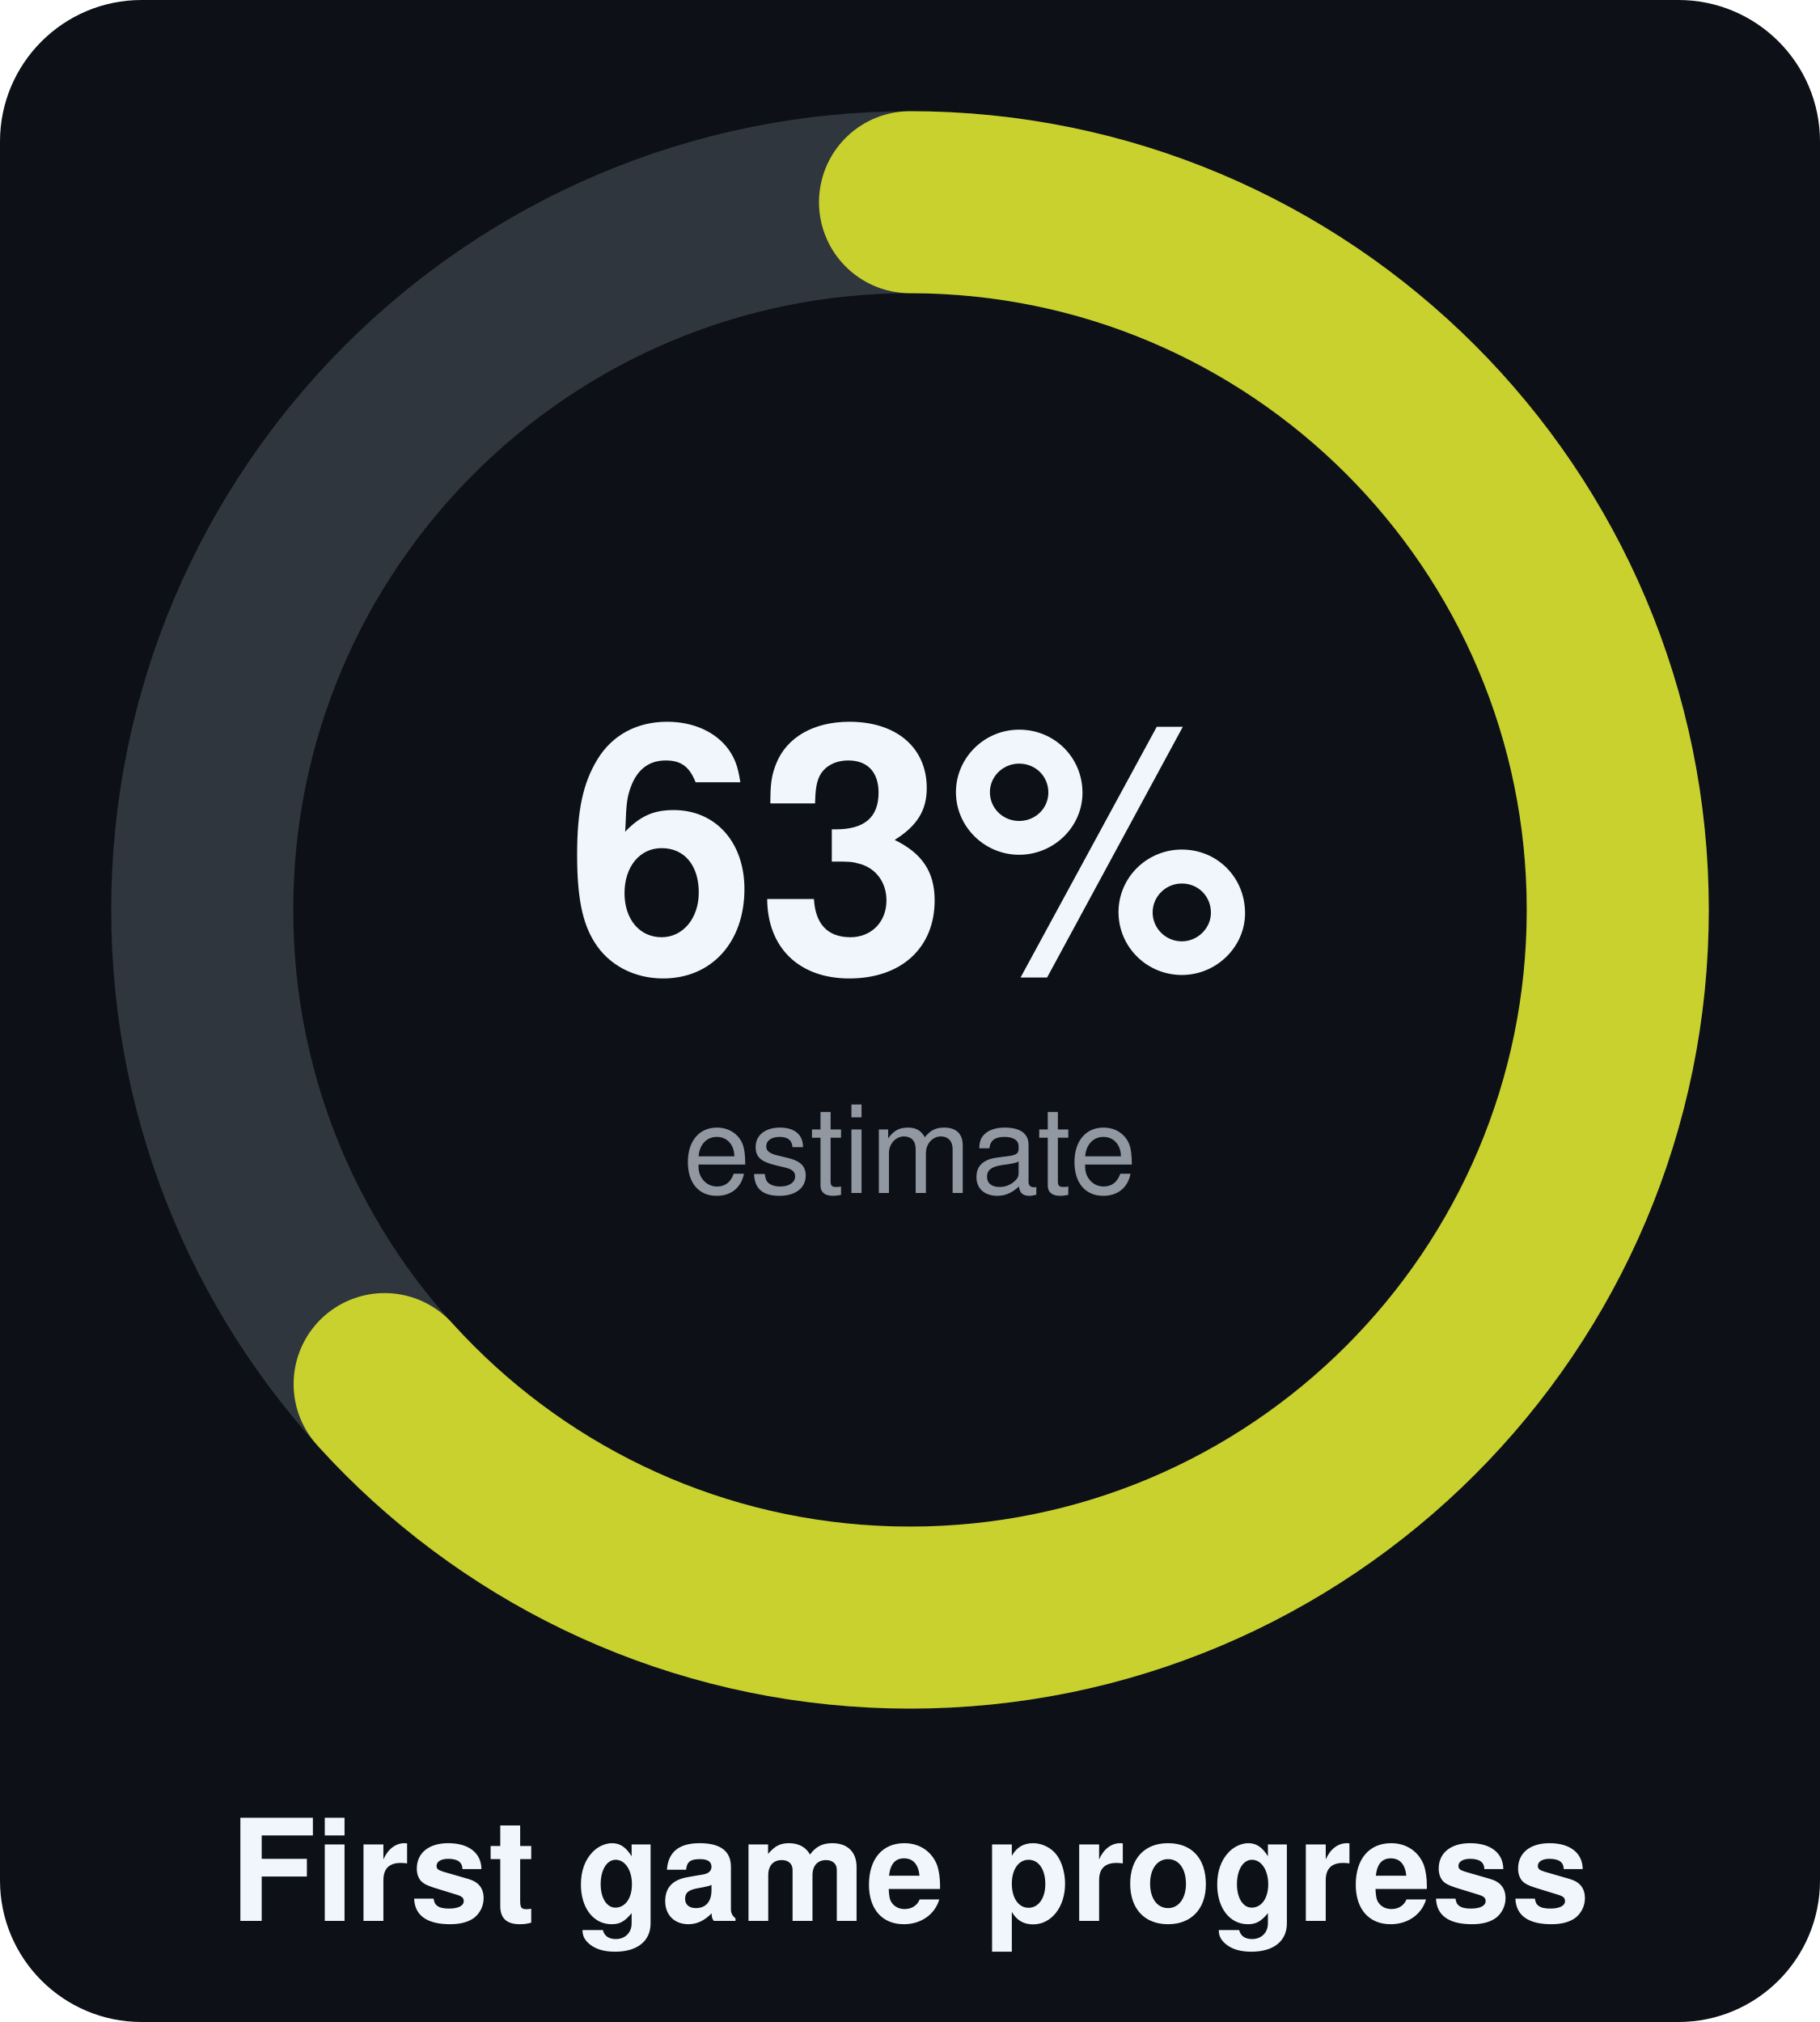
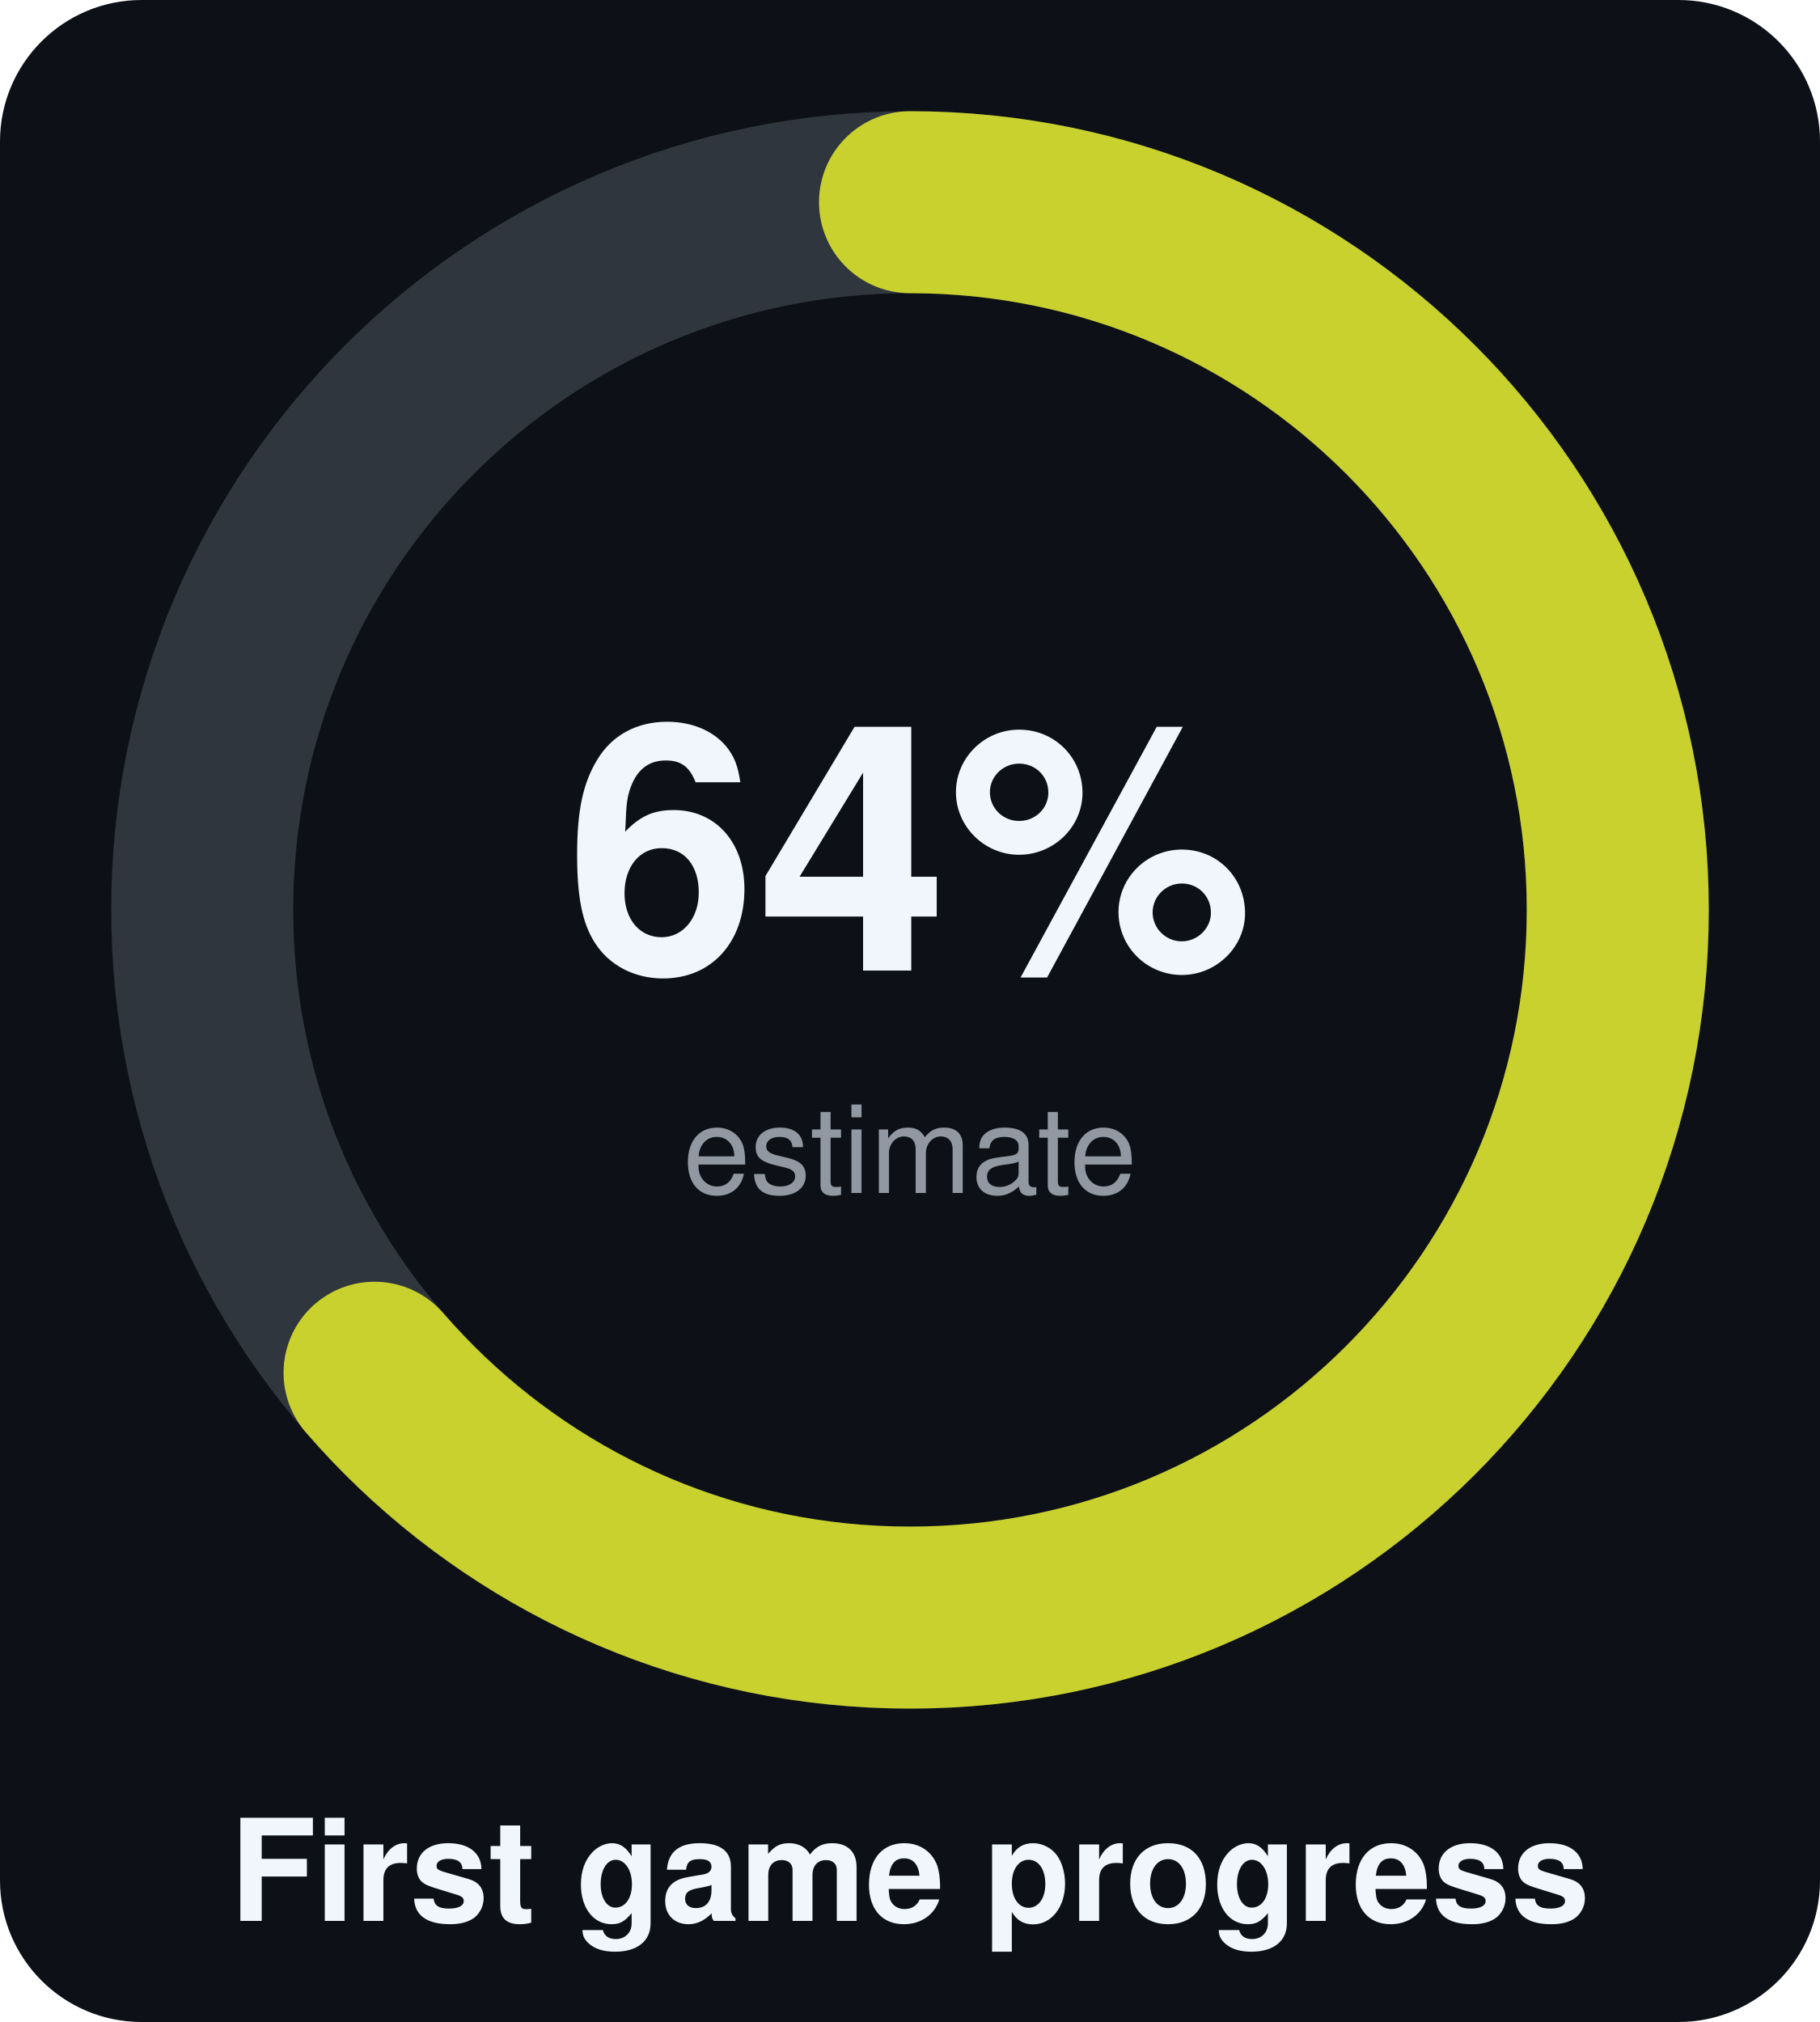
- <svg xmlns="http://www.w3.org/2000/svg" width="180" height="200" viewBox="0 0 180 200" role="img" aria-label="Overall progress estimate 63 percent">
+ <svg xmlns="http://www.w3.org/2000/svg" width="180" height="200" viewBox="0 0 180 200" role="img" aria-label="Overall progress estimate 64 percent">
  <style>.t{fill:#f0f6fc;font-family:Segoe UI,Helvetica,Arial,sans-serif}.m{fill:#9198a1;font-family:Segoe UI,Helvetica,Arial,sans-serif}</style>
  <rect width="180" height="200" rx="14" fill="#0d1117" />
  <circle cx="90" cy="90" r="70" fill="none" stroke="#30363d" stroke-width="18" />
-   <circle cx="90" cy="90" r="70" fill="none" stroke="#c9d12e" stroke-width="18" stroke-linecap="round" stroke-dasharray="278.5 439.8" transform="rotate(-90 90 90)" />
-   <text class="t" x="90" y="96" text-anchor="middle" font-size="34" font-weight="700">63%</text>
+   <circle cx="90" cy="90" r="70" fill="none" stroke="#c9d12e" stroke-width="18" stroke-linecap="round" stroke-dasharray="280.0 439.8" transform="rotate(-90 90 90)" />
+   <text class="t" x="90" y="96" text-anchor="middle" font-size="34" font-weight="700">64%</text>
  <text class="m" x="90" y="118" text-anchor="middle" font-size="12">estimate</text>
  <text class="t" x="90" y="190" text-anchor="middle" font-size="14" font-weight="600">First game progress</text>
</svg>
